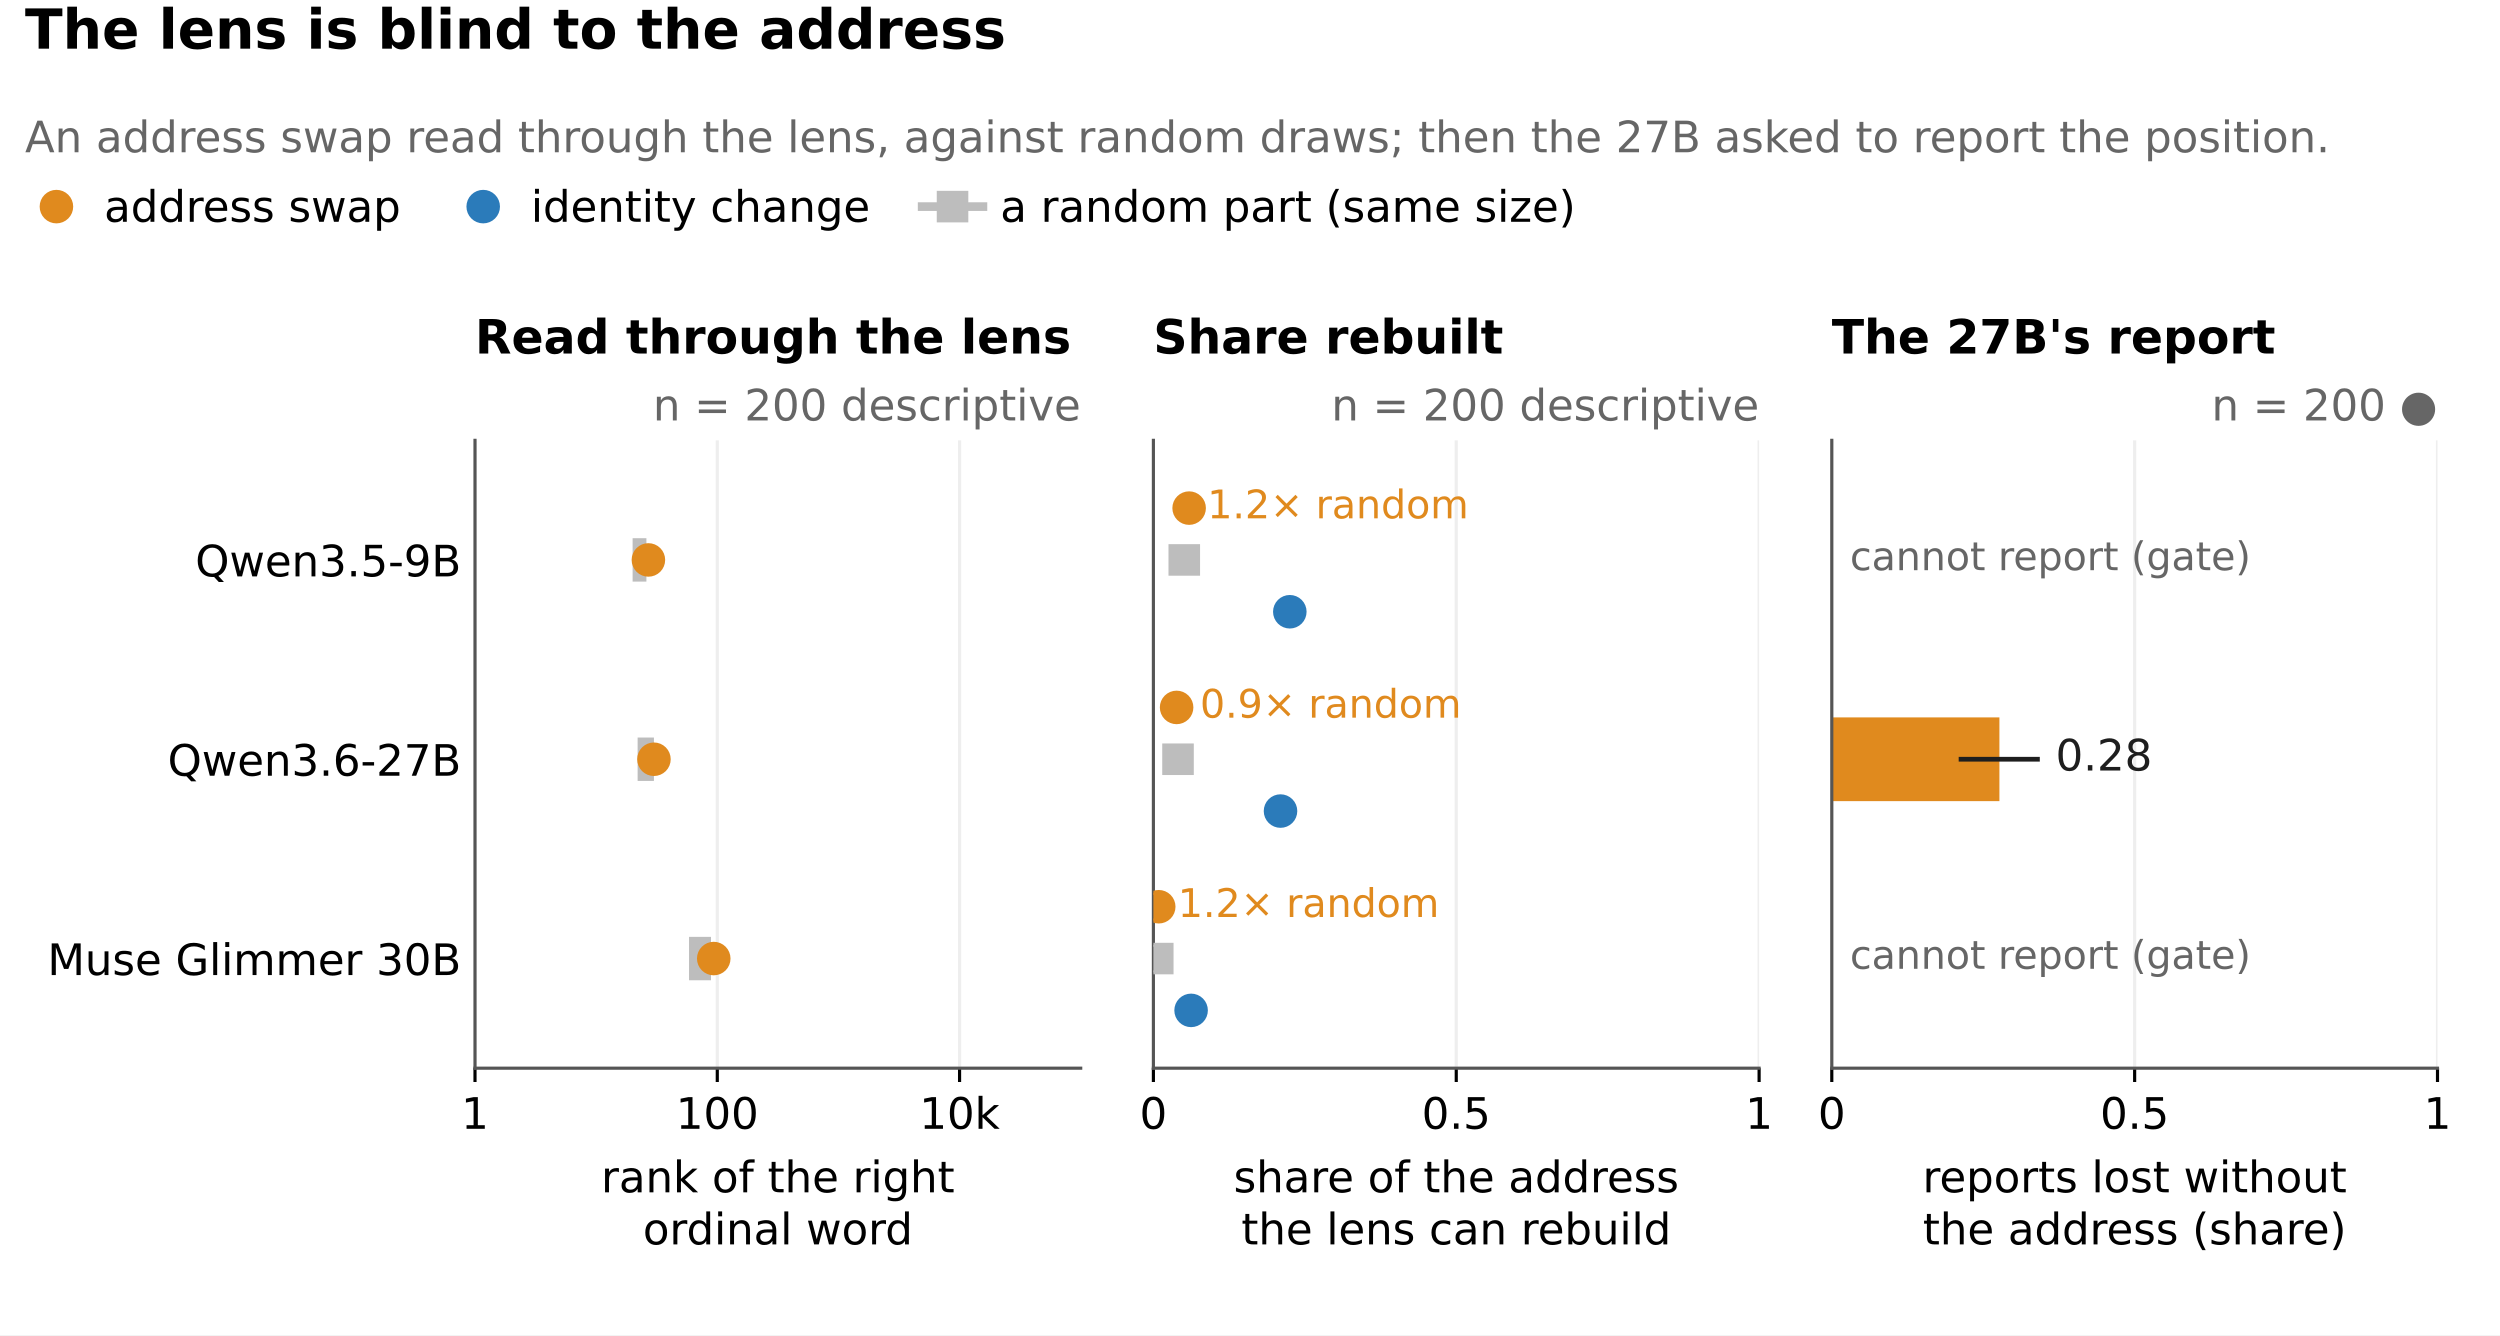
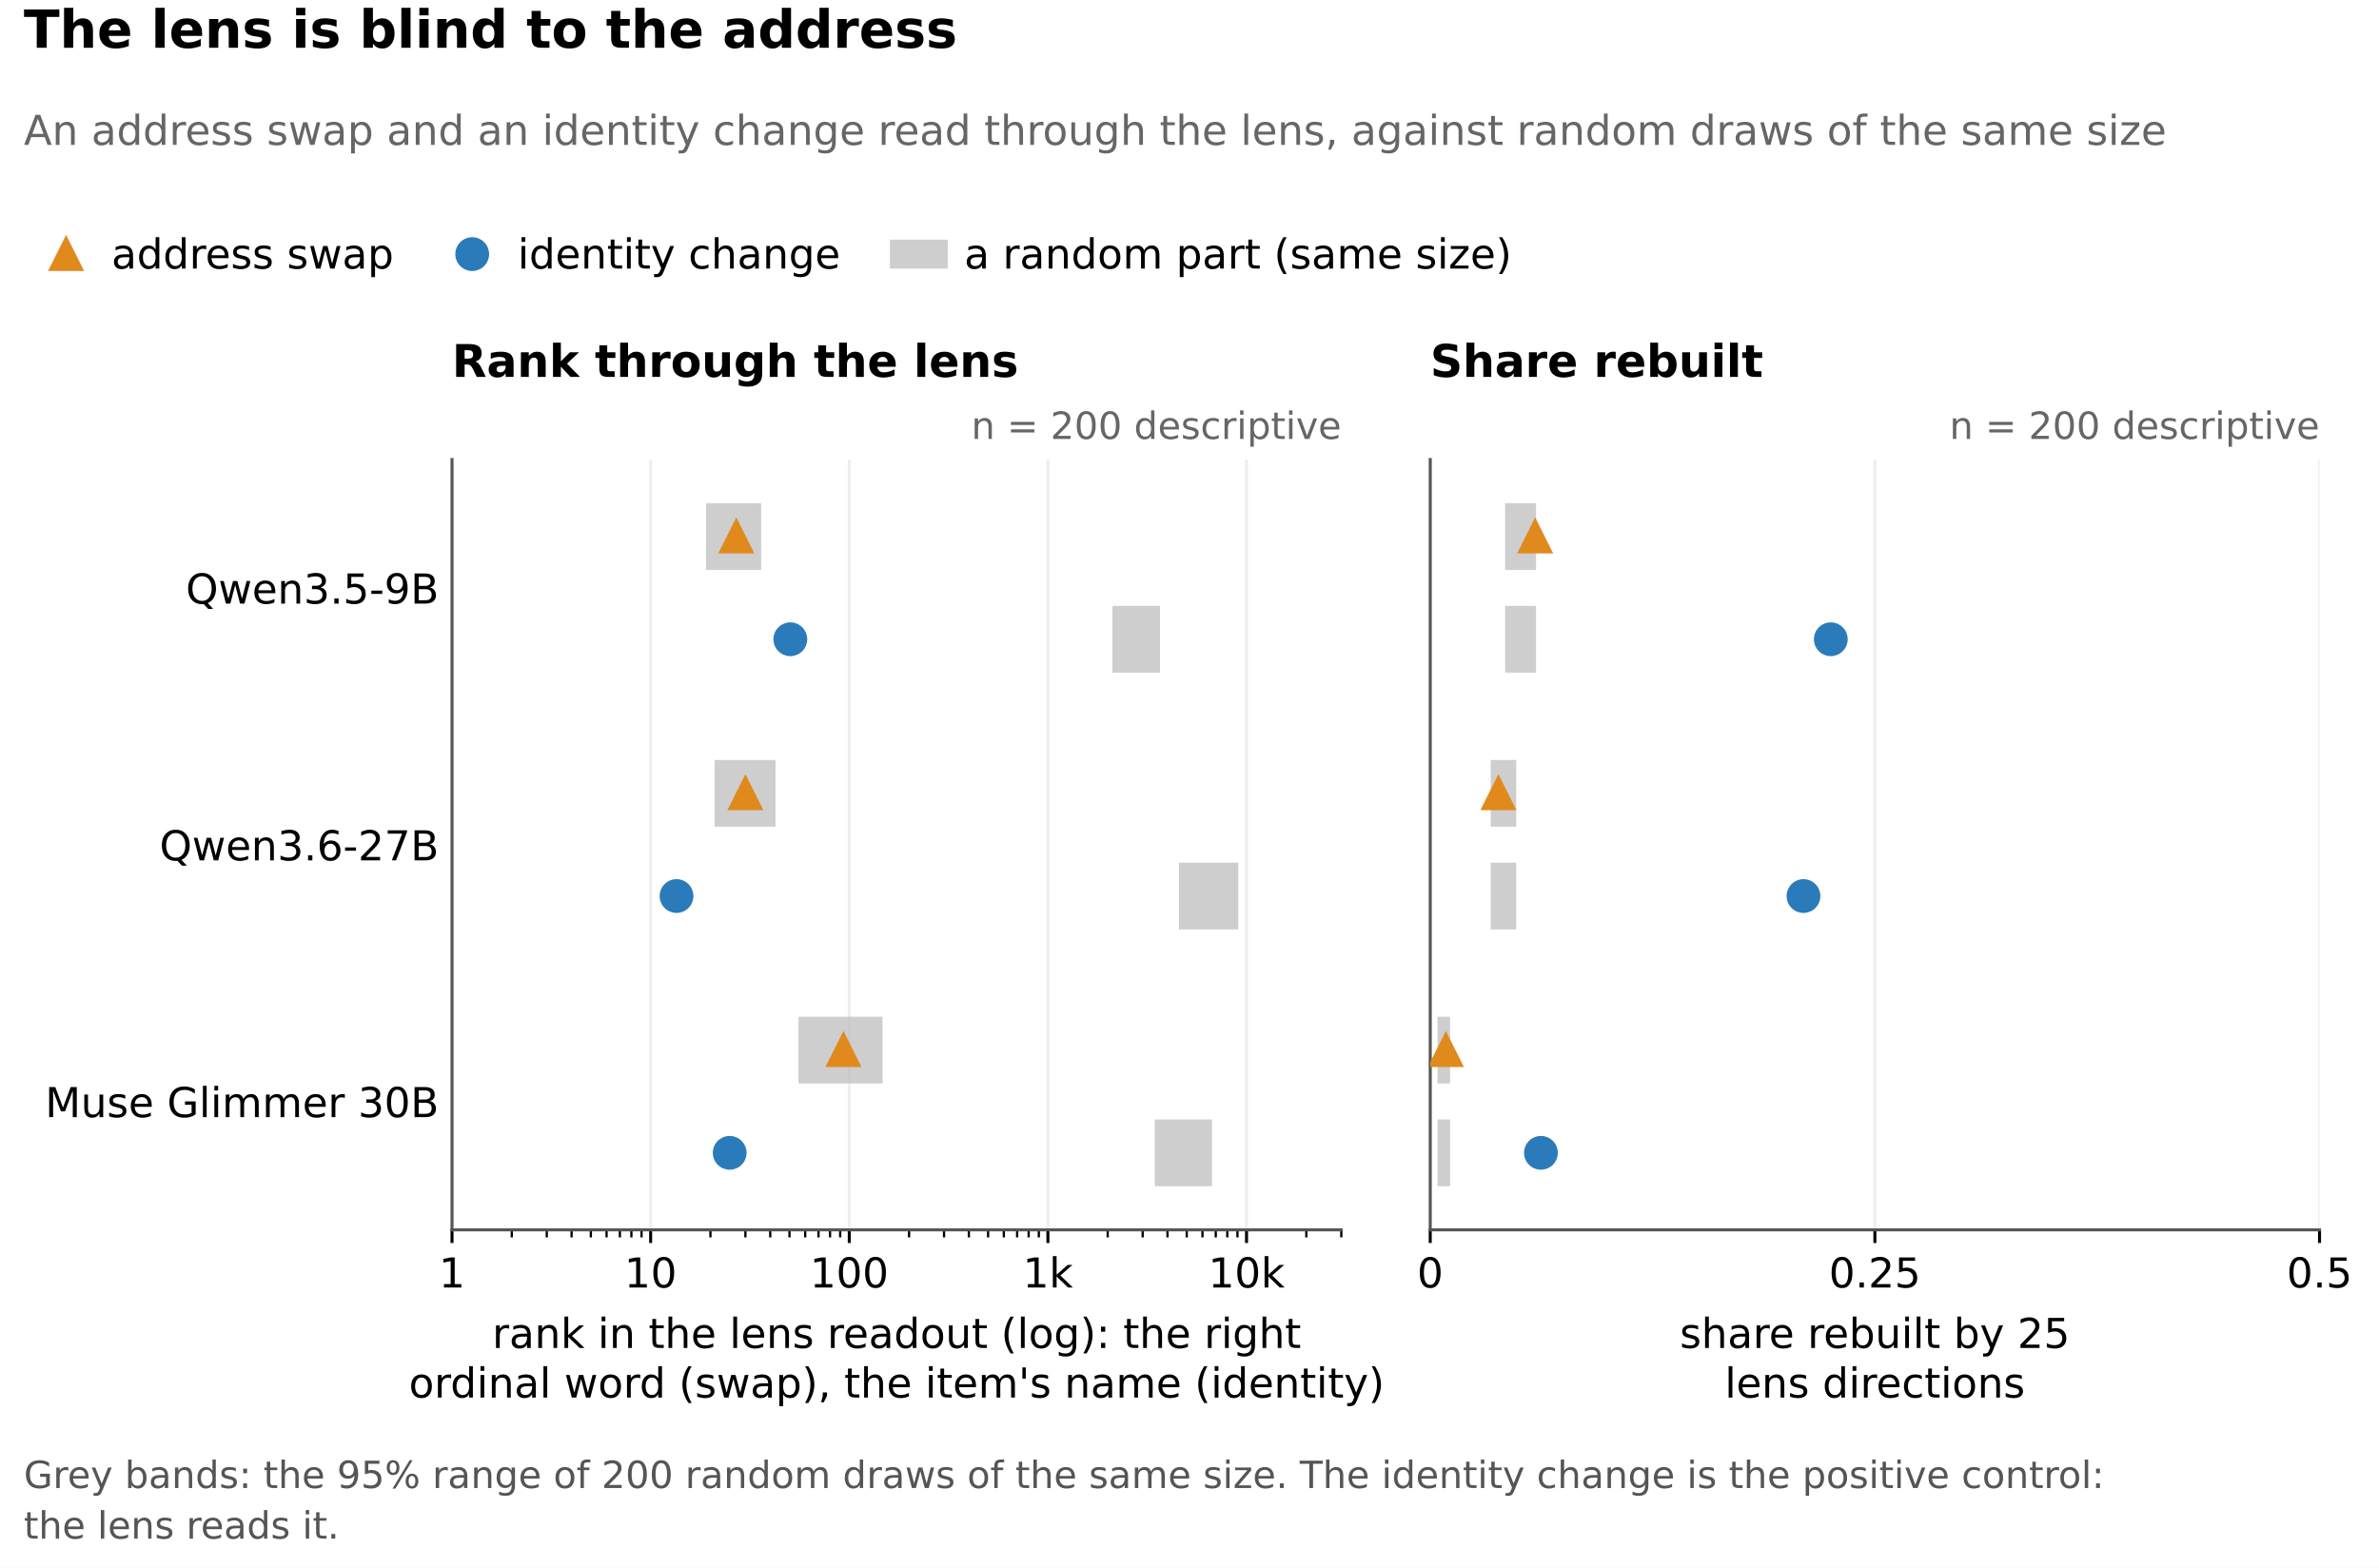
- <svg xmlns="http://www.w3.org/2000/svg" xmlns:xlink="http://www.w3.org/1999/xlink" width="633.6pt" height="338.4pt" viewBox="0 0 633.6 338.4" version="1.1">
+ <svg xmlns="http://www.w3.org/2000/svg" xmlns:xlink="http://www.w3.org/1999/xlink" width="633.6pt" height="417.6pt" viewBox="0 0 633.6 417.6" version="1.1">
  <defs>
    <style type="text/css">*{stroke-linejoin: round; stroke-linecap: butt}</style>
  </defs>
  <g id="figure_1">
    <g id="patch_1">
-       <path d="M 0 338.4  L 633.6 338.4  L 633.6 0  L 0 0  z " style="fill: #ffffff" />
+       <path d="M 0 417.6  L 633.6 417.6  L 633.6 0  L 0 0  z " style="fill: #ffffff" />
    </g>
    <g id="axes_1">
      <g id="patch_2">
-         <path d="M 120.384 270.72  L 273.895 270.72  L 273.895 111.6  L 120.384 111.6  z " style="fill: #ffffff" />
-       </g>
-       <g id="line2d_1">
-         <path d="M 160.329 141.909  L 163.827 141.909  " clip-path="url(#p7070d26bcc)" style="fill: none; stroke: #bdbdbd; stroke-width: 11" />
-       </g>
-       <g id="line2d_2">
-         <path d="M 161.599 192.423  L 165.735 192.423  " clip-path="url(#p7070d26bcc)" style="fill: none; stroke: #bdbdbd; stroke-width: 11" />
-       </g>
-       <g id="line2d_3">
-         <path d="M 174.628 242.937  L 180.197 242.937  " clip-path="url(#p7070d26bcc)" style="fill: none; stroke: #bdbdbd; stroke-width: 11" />
+         <path d="M 120.384 327.6  L 357.23 327.6  L 357.23 122.4  L 120.384 122.4  z " style="fill: #ffffff" />
      </g>
      <g id="matplotlib.axis_1">
        <g id="xtick_1">
+           <g id="line2d_1">
+             <path d="M 120.384 327.6  L 120.384 122.4  " clip-path="url(#pb86b2948c5)" style="fill: none; stroke: #eeeeee; stroke-width: 0.8; stroke-linecap: square" />
+           </g>
+           <g id="line2d_2">
+             <defs>
+               <path id="m2e59d666f7" d="M 0 0  L 0 3.5  " style="stroke: #000000; stroke-width: 0.8" />
+             </defs>
+             <g>
+               <use xlink:href="#m2e59d666f7" x="120.384" y="327.6" style="stroke: #000000; stroke-width: 0.8" />
+             </g>
+           </g>
+           <g id="text_1">
+             <text style="font-size: 11px; font-family: 'DejaVu Sans'; text-anchor: middle" x="120.384" y="342.957" transform="rotate(-0 120.384 342.9574)">1</text>
+           </g>
+         </g>
+         <g id="xtick_2">
+           <g id="line2d_3">
+             <path d="M 173.285 327.6  L 173.285 122.4  " clip-path="url(#pb86b2948c5)" style="fill: none; stroke: #eeeeee; stroke-width: 0.8; stroke-linecap: square" />
+           </g>
          <g id="line2d_4">
-             <path d="M 120.384 270.72  L 120.384 111.6  " clip-path="url(#p7070d26bcc)" style="fill: none; stroke: #eeeeee; stroke-width: 0.8; stroke-linecap: square" />
-           </g>
+             <g>
+               <use xlink:href="#m2e59d666f7" x="173.285" y="327.6" style="stroke: #000000; stroke-width: 0.8" />
+             </g>
+           </g>
+           <g id="text_2">
+             <text style="font-size: 11px; font-family: 'DejaVu Sans'; text-anchor: middle" x="173.285" y="342.957" transform="rotate(-0 173.2853 342.9574)">10</text>
+           </g>
+         </g>
+         <g id="xtick_3">
          <g id="line2d_5">
+             <path d="M 226.187 327.6  L 226.187 122.4  " clip-path="url(#pb86b2948c5)" style="fill: none; stroke: #eeeeee; stroke-width: 0.8; stroke-linecap: square" />
+           </g>
+           <g id="line2d_6">
+             <g>
+               <use xlink:href="#m2e59d666f7" x="226.187" y="327.6" style="stroke: #000000; stroke-width: 0.8" />
+             </g>
+           </g>
+           <g id="text_3">
+             <text style="font-size: 11px; font-family: 'DejaVu Sans'; text-anchor: middle" x="226.187" y="342.957" transform="rotate(-0 226.1867 342.9574)">100</text>
+           </g>
+         </g>
+         <g id="xtick_4">
+           <g id="line2d_7">
+             <path d="M 279.088 327.6  L 279.088 122.4  " clip-path="url(#pb86b2948c5)" style="fill: none; stroke: #eeeeee; stroke-width: 0.8; stroke-linecap: square" />
+           </g>
+           <g id="line2d_8">
+             <g>
+               <use xlink:href="#m2e59d666f7" x="279.088" y="327.6" style="stroke: #000000; stroke-width: 0.8" />
+             </g>
+           </g>
+           <g id="text_4">
+             <text style="font-size: 11px; font-family: 'DejaVu Sans'; text-anchor: middle" x="279.088" y="342.958" transform="rotate(-0 279.088 342.9583)">1k</text>
+           </g>
+         </g>
+         <g id="xtick_5">
+           <g id="line2d_9">
+             <path d="M 331.989 327.6  L 331.989 122.4  " clip-path="url(#pb86b2948c5)" style="fill: none; stroke: #eeeeee; stroke-width: 0.8; stroke-linecap: square" />
+           </g>
+           <g id="line2d_10">
+             <g>
+               <use xlink:href="#m2e59d666f7" x="331.989" y="327.6" style="stroke: #000000; stroke-width: 0.8" />
+             </g>
+           </g>
+           <g id="text_5">
+             <text style="font-size: 11px; font-family: 'DejaVu Sans'; text-anchor: middle" x="331.989" y="342.958" transform="rotate(-0 331.9894 342.9583)">10k</text>
+           </g>
+         </g>
+         <g id="xtick_6">
+           <g id="line2d_11">
            <defs>
-               <path id="m81417de4ae" d="M 0 0  L 0 3.5  " style="stroke: #000000; stroke-width: 0.8" />
+               <path id="mc3f5e64829" d="M 0 0  L 0 2  " style="stroke: #000000; stroke-width: 0.6" />
            </defs>
            <g>
-               <use xlink:href="#m81417de4ae" x="120.384" y="270.72" style="stroke: #000000; stroke-width: 0.8" />
-             </g>
-           </g>
-           <g id="text_1">
-             <text style="font-size: 11px; font-family: 'DejaVu Sans'; text-anchor: middle" x="120.384" y="286.077" transform="rotate(-0 120.384 286.0774)">1</text>
-           </g>
-         </g>
-         <g id="xtick_2">
-           <g id="line2d_6">
-             <path d="M 181.788 270.72  L 181.788 111.6  " clip-path="url(#p7070d26bcc)" style="fill: none; stroke: #eeeeee; stroke-width: 0.8; stroke-linecap: square" />
-           </g>
-           <g id="line2d_7">
-             <g>
-               <use xlink:href="#m81417de4ae" x="181.788" y="270.72" style="stroke: #000000; stroke-width: 0.8" />
-             </g>
-           </g>
-           <g id="text_2">
-             <text style="font-size: 11px; font-family: 'DejaVu Sans'; text-anchor: middle" x="181.788" y="286.077" transform="rotate(-0 181.7884 286.0774)">100</text>
-           </g>
-         </g>
-         <g id="xtick_3">
-           <g id="line2d_8">
-             <path d="M 243.193 270.72  L 243.193 111.6  " clip-path="url(#p7070d26bcc)" style="fill: none; stroke: #eeeeee; stroke-width: 0.8; stroke-linecap: square" />
-           </g>
-           <g id="line2d_9">
-             <g>
-               <use xlink:href="#m81417de4ae" x="243.193" y="270.72" style="stroke: #000000; stroke-width: 0.8" />
-             </g>
-           </g>
-           <g id="text_3">
-             <text style="font-size: 11px; font-family: 'DejaVu Sans'; text-anchor: middle" x="243.193" y="286.078" transform="rotate(-0 243.1929 286.0783)">10k</text>
-           </g>
-         </g>
-         <g id="text_4">
-           <text style="font-size: 11px; font-family: 'DejaVu Sans'" transform="translate(152.3438 302.1802)">rank of the right</text>
-           <text style="font-size: 11px; font-family: 'DejaVu Sans'" transform="translate(162.9381 315.3832)">ordinal word</text>
+               <use xlink:href="#mc3f5e64829" x="136.309" y="327.6" style="stroke: #000000; stroke-width: 0.6" />
+             </g>
+           </g>
+         </g>
+         <g id="xtick_7">
+           <g id="line2d_12">
+             <g>
+               <use xlink:href="#mc3f5e64829" x="145.624" y="327.6" style="stroke: #000000; stroke-width: 0.6" />
+             </g>
+           </g>
+         </g>
+         <g id="xtick_8">
+           <g id="line2d_13">
+             <g>
+               <use xlink:href="#mc3f5e64829" x="152.234" y="327.6" style="stroke: #000000; stroke-width: 0.6" />
+             </g>
+           </g>
+         </g>
+         <g id="xtick_9">
+           <g id="line2d_14">
+             <g>
+               <use xlink:href="#mc3f5e64829" x="157.36" y="327.6" style="stroke: #000000; stroke-width: 0.6" />
+             </g>
+           </g>
+         </g>
+         <g id="xtick_10">
+           <g id="line2d_15">
+             <g>
+               <use xlink:href="#mc3f5e64829" x="161.549" y="327.6" style="stroke: #000000; stroke-width: 0.6" />
+             </g>
+           </g>
+         </g>
+         <g id="xtick_11">
+           <g id="line2d_16">
+             <g>
+               <use xlink:href="#mc3f5e64829" x="165.091" y="327.6" style="stroke: #000000; stroke-width: 0.6" />
+             </g>
+           </g>
+         </g>
+         <g id="xtick_12">
+           <g id="line2d_17">
+             <g>
+               <use xlink:href="#mc3f5e64829" x="168.159" y="327.6" style="stroke: #000000; stroke-width: 0.6" />
+             </g>
+           </g>
+         </g>
+         <g id="xtick_13">
+           <g id="line2d_18">
+             <g>
+               <use xlink:href="#mc3f5e64829" x="170.865" y="327.6" style="stroke: #000000; stroke-width: 0.6" />
+             </g>
+           </g>
+         </g>
+         <g id="xtick_14">
+           <g id="line2d_19">
+             <g>
+               <use xlink:href="#mc3f5e64829" x="189.21" y="327.6" style="stroke: #000000; stroke-width: 0.6" />
+             </g>
+           </g>
+         </g>
+         <g id="xtick_15">
+           <g id="line2d_20">
+             <g>
+               <use xlink:href="#mc3f5e64829" x="198.526" y="327.6" style="stroke: #000000; stroke-width: 0.6" />
+             </g>
+           </g>
+         </g>
+         <g id="xtick_16">
+           <g id="line2d_21">
+             <g>
+               <use xlink:href="#mc3f5e64829" x="205.135" y="327.6" style="stroke: #000000; stroke-width: 0.6" />
+             </g>
+           </g>
+         </g>
+         <g id="xtick_17">
+           <g id="line2d_22">
+             <g>
+               <use xlink:href="#mc3f5e64829" x="210.262" y="327.6" style="stroke: #000000; stroke-width: 0.6" />
+             </g>
+           </g>
+         </g>
+         <g id="xtick_18">
+           <g id="line2d_23">
+             <g>
+               <use xlink:href="#mc3f5e64829" x="214.451" y="327.6" style="stroke: #000000; stroke-width: 0.6" />
+             </g>
+           </g>
+         </g>
+         <g id="xtick_19">
+           <g id="line2d_24">
+             <g>
+               <use xlink:href="#mc3f5e64829" x="217.992" y="327.6" style="stroke: #000000; stroke-width: 0.6" />
+             </g>
+           </g>
+         </g>
+         <g id="xtick_20">
+           <g id="line2d_25">
+             <g>
+               <use xlink:href="#mc3f5e64829" x="221.06" y="327.6" style="stroke: #000000; stroke-width: 0.6" />
+             </g>
+           </g>
+         </g>
+         <g id="xtick_21">
+           <g id="line2d_26">
+             <g>
+               <use xlink:href="#mc3f5e64829" x="223.766" y="327.6" style="stroke: #000000; stroke-width: 0.6" />
+             </g>
+           </g>
+         </g>
+         <g id="xtick_22">
+           <g id="line2d_27">
+             <g>
+               <use xlink:href="#mc3f5e64829" x="242.112" y="327.6" style="stroke: #000000; stroke-width: 0.6" />
+             </g>
+           </g>
+         </g>
+         <g id="xtick_23">
+           <g id="line2d_28">
+             <g>
+               <use xlink:href="#mc3f5e64829" x="251.427" y="327.6" style="stroke: #000000; stroke-width: 0.6" />
+             </g>
+           </g>
+         </g>
+         <g id="xtick_24">
+           <g id="line2d_29">
+             <g>
+               <use xlink:href="#mc3f5e64829" x="258.036" y="327.6" style="stroke: #000000; stroke-width: 0.6" />
+             </g>
+           </g>
+         </g>
+         <g id="xtick_25">
+           <g id="line2d_30">
+             <g>
+               <use xlink:href="#mc3f5e64829" x="263.163" y="327.6" style="stroke: #000000; stroke-width: 0.6" />
+             </g>
+           </g>
+         </g>
+         <g id="xtick_26">
+           <g id="line2d_31">
+             <g>
+               <use xlink:href="#mc3f5e64829" x="267.352" y="327.6" style="stroke: #000000; stroke-width: 0.6" />
+             </g>
+           </g>
+         </g>
+         <g id="xtick_27">
+           <g id="line2d_32">
+             <g>
+               <use xlink:href="#mc3f5e64829" x="270.893" y="327.6" style="stroke: #000000; stroke-width: 0.6" />
+             </g>
+           </g>
+         </g>
+         <g id="xtick_28">
+           <g id="line2d_33">
+             <g>
+               <use xlink:href="#mc3f5e64829" x="273.961" y="327.6" style="stroke: #000000; stroke-width: 0.6" />
+             </g>
+           </g>
+         </g>
+         <g id="xtick_29">
+           <g id="line2d_34">
+             <g>
+               <use xlink:href="#mc3f5e64829" x="276.667" y="327.6" style="stroke: #000000; stroke-width: 0.6" />
+             </g>
+           </g>
+         </g>
+         <g id="xtick_30">
+           <g id="line2d_35">
+             <g>
+               <use xlink:href="#mc3f5e64829" x="295.013" y="327.6" style="stroke: #000000; stroke-width: 0.6" />
+             </g>
+           </g>
+         </g>
+         <g id="xtick_31">
+           <g id="line2d_36">
+             <g>
+               <use xlink:href="#mc3f5e64829" x="304.328" y="327.6" style="stroke: #000000; stroke-width: 0.6" />
+             </g>
+           </g>
+         </g>
+         <g id="xtick_32">
+           <g id="line2d_37">
+             <g>
+               <use xlink:href="#mc3f5e64829" x="310.938" y="327.6" style="stroke: #000000; stroke-width: 0.6" />
+             </g>
+           </g>
+         </g>
+         <g id="xtick_33">
+           <g id="line2d_38">
+             <g>
+               <use xlink:href="#mc3f5e64829" x="316.064" y="327.6" style="stroke: #000000; stroke-width: 0.6" />
+             </g>
+           </g>
+         </g>
+         <g id="xtick_34">
+           <g id="line2d_39">
+             <g>
+               <use xlink:href="#mc3f5e64829" x="320.253" y="327.6" style="stroke: #000000; stroke-width: 0.6" />
+             </g>
+           </g>
+         </g>
+         <g id="xtick_35">
+           <g id="line2d_40">
+             <g>
+               <use xlink:href="#mc3f5e64829" x="323.795" y="327.6" style="stroke: #000000; stroke-width: 0.6" />
+             </g>
+           </g>
+         </g>
+         <g id="xtick_36">
+           <g id="line2d_41">
+             <g>
+               <use xlink:href="#mc3f5e64829" x="326.863" y="327.6" style="stroke: #000000; stroke-width: 0.6" />
+             </g>
+           </g>
+         </g>
+         <g id="xtick_37">
+           <g id="line2d_42">
+             <g>
+               <use xlink:href="#mc3f5e64829" x="329.569" y="327.6" style="stroke: #000000; stroke-width: 0.6" />
+             </g>
+           </g>
+         </g>
+         <g id="xtick_38">
+           <g id="line2d_43">
+             <g>
+               <use xlink:href="#mc3f5e64829" x="347.914" y="327.6" style="stroke: #000000; stroke-width: 0.6" />
+             </g>
+           </g>
+         </g>
+         <g id="xtick_39">
+           <g id="line2d_44">
+             <g>
+               <use xlink:href="#mc3f5e64829" x="357.23" y="327.6" style="stroke: #000000; stroke-width: 0.6" />
+             </g>
+           </g>
+         </g>
+         <g id="text_6">
+           <text style="font-size: 11px; font-family: 'DejaVu Sans'" transform="translate(131.0954 359.0602)">rank in the lens readout (log): the right</text>
+           <text style="font-size: 11px; font-family: 'DejaVu Sans'" transform="translate(108.8977 372.2632)">ordinal word (swap), the item's name (identity)</text>
        </g>
      </g>
      <g id="matplotlib.axis_2">
        <g id="ytick_1">
-           <g id="line2d_10" />
-           <g id="text_5">
-             <text style="font-size: 11px; font-family: 'DejaVu Sans'; text-anchor: end" x="116.884" y="146.087" transform="rotate(-0 116.884 146.0873)">Qwen3.5-9B</text>
+           <g id="line2d_45" />
+           <g id="text_7">
+             <text style="font-size: 11px; font-family: 'DejaVu Sans'; text-anchor: end" x="116.884" y="160.779" transform="rotate(-0 116.884 160.7787)">Qwen3.5-9B</text>
          </g>
        </g>
        <g id="ytick_2">
-           <g id="line2d_11" />
-           <g id="text_6">
-             <text style="font-size: 11px; font-family: 'DejaVu Sans'; text-anchor: end" x="116.884" y="196.602" transform="rotate(-0 116.884 196.6016)">Qwen3.6-27B</text>
+           <g id="line2d_46" />
+           <g id="text_8">
+             <text style="font-size: 11px; font-family: 'DejaVu Sans'; text-anchor: end" x="116.884" y="229.179" transform="rotate(-0 116.884 229.1787)">Qwen3.6-27B</text>
          </g>
        </g>
        <g id="ytick_3">
-           <g id="line2d_12" />
-           <g id="text_7">
-             <text style="font-size: 11px; font-family: 'DejaVu Sans'; text-anchor: end" x="116.884" y="247.116" transform="rotate(-0 116.884 247.1163)">Muse Glimmer 30B</text>
-           </g>
+           <g id="line2d_47" />
+           <g id="text_9">
+             <text style="font-size: 11px; font-family: 'DejaVu Sans'; text-anchor: end" x="116.884" y="297.579" transform="rotate(-0 116.884 297.5791)">Muse Glimmer 30B</text>
+           </g>
+         </g>
+       </g>
+       <g id="FillBetweenPolyCollection_1">
+         <defs>
+           <path id="m0a0c65e416" d="M 188.032 -283.572  L 188.032 -265.788  L 202.714 -265.788  L 202.714 -283.572  L 202.714 -283.572  L 188.032 -283.572  z " />
+         </defs>
+         <g clip-path="url(#pb86b2948c5)">
+           <use xlink:href="#m0a0c65e416" x="0" y="417.6" style="fill: #bdbdbd; fill-opacity: 0.75" />
+         </g>
+       </g>
+       <g id="FillBetweenPolyCollection_2">
+         <defs>
+           <path id="m1ce67472e5" d="M 296.269 -256.212  L 296.269 -238.428  L 308.951 -238.428  L 308.951 -256.212  L 308.951 -256.212  L 296.269 -256.212  z " />
+         </defs>
+         <g clip-path="url(#pb86b2948c5)">
+           <use xlink:href="#m1ce67472e5" x="0" y="417.6" style="fill: #bdbdbd; fill-opacity: 0.75" />
+         </g>
+       </g>
+       <g id="FillBetweenPolyCollection_3">
+         <defs>
+           <path id="mbdb6eeaa80" d="M 190.331 -215.172  L 190.331 -197.388  L 206.541 -197.388  L 206.541 -215.172  L 206.541 -215.172  L 190.331 -215.172  z " />
+         </defs>
+         <g clip-path="url(#pb86b2948c5)">
+           <use xlink:href="#mbdb6eeaa80" x="0" y="417.6" style="fill: #bdbdbd; fill-opacity: 0.75" />
+         </g>
+       </g>
+       <g id="FillBetweenPolyCollection_4">
+         <defs>
+           <path id="m60438f90fc" d="M 314.015 -187.812  L 314.015 -170.028  L 329.782 -170.028  L 329.782 -187.812  L 329.782 -187.812  L 314.015 -187.812  z " />
+         </defs>
+         <g clip-path="url(#pb86b2948c5)">
+           <use xlink:href="#m60438f90fc" x="0" y="417.6" style="fill: #bdbdbd; fill-opacity: 0.75" />
+         </g>
+       </g>
+       <g id="FillBetweenPolyCollection_5">
+         <defs>
+           <path id="m869c6a4c68" d="M 212.659 -146.772  L 212.659 -128.988  L 235.05 -128.988  L 235.05 -146.772  L 235.05 -146.772  L 212.659 -146.772  z " />
+         </defs>
+         <g clip-path="url(#pb86b2948c5)">
+           <use xlink:href="#m869c6a4c68" x="0" y="417.6" style="fill: #bdbdbd; fill-opacity: 0.75" />
+         </g>
+       </g>
+       <g id="FillBetweenPolyCollection_6">
+         <defs>
+           <path id="m77b7b2ad09" d="M 307.545 -119.412  L 307.545 -101.628  L 322.783 -101.628  L 322.783 -119.412  L 322.783 -119.412  L 307.545 -119.412  z " />
+         </defs>
+         <g clip-path="url(#pb86b2948c5)">
+           <use xlink:href="#m77b7b2ad09" x="0" y="417.6" style="fill: #bdbdbd; fill-opacity: 0.75" />
        </g>
      </g>
      <g id="patch_3">
-         <path d="M 120.384 270.72  L 120.384 111.6  " style="fill: none; stroke: #555555; stroke-width: 0.8; stroke-linejoin: miter; stroke-linecap: square" />
+         <path d="M 120.384 327.6  L 120.384 122.4  " style="fill: none; stroke: #555555; stroke-width: 0.8; stroke-linejoin: miter; stroke-linecap: square" />
      </g>
      <g id="patch_4">
-         <path d="M 120.384 270.72  L 273.895 270.72  " style="fill: none; stroke: #555555; stroke-width: 0.8; stroke-linejoin: miter; stroke-linecap: square" />
-       </g>
-       <g id="line2d_13">
-         <defs>
-           <path id="md5b8551445" d="M 0 3.75  C 0.995 3.75 1.948 3.355 2.652 2.652  C 3.355 1.948 3.75 0.995 3.75 0  C 3.75 -0.995 3.355 -1.948 2.652 -2.652  C 1.948 -3.355 0.995 -3.75 0 -3.75  C -0.995 -3.75 -1.948 -3.355 -2.652 -2.652  C -3.355 -1.948 -3.75 -0.995 -3.75 0  C -3.75 0.995 -3.355 1.948 -2.652 2.652  C -1.948 3.355 -0.995 3.75 0 3.75  z " style="stroke: #e08a1e" />
-         </defs>
-         <g clip-path="url(#p7070d26bcc)">
-           <use xlink:href="#md5b8551445" x="164.33" y="141.909" style="fill: #e08a1e; stroke: #e08a1e" />
-         </g>
-       </g>
-       <g id="line2d_14">
-         <g clip-path="url(#p7070d26bcc)">
-           <use xlink:href="#md5b8551445" x="165.735" y="192.423" style="fill: #e08a1e; stroke: #e08a1e" />
-         </g>
-       </g>
-       <g id="line2d_15">
-         <g clip-path="url(#p7070d26bcc)">
-           <use xlink:href="#md5b8551445" x="180.892" y="242.937" style="fill: #e08a1e; stroke: #e08a1e" />
-         </g>
-       </g>
-       <g id="text_8">
-         <text style="font-weight: 700; font-size: 12px; font-family: 'DejaVu Sans'; text-anchor: start" x="120.384" y="89.6" transform="rotate(-0 120.384 89.6)">Read through the lens</text>
-       </g>
-       <g id="text_9">
-         <g id="patch_5">
-           <path d="M 160.337 110.863  L 275.545 110.863  L 275.545 96.562  L 160.337 96.562  z " style="fill: #ffffff" />
-         </g>
-         <text style="font-size: 11px; font-family: 'DejaVu Sans'; text-anchor: end; fill: #666666" x="273.895" y="106.571" transform="rotate(-0 273.8951 106.5706)">n = 200  descriptive</text>
+         <path d="M 120.384 327.6  L 357.23 327.6  " style="fill: none; stroke: #555555; stroke-width: 0.8; stroke-linejoin: miter; stroke-linecap: square" />
+       </g>
+       <g id="line2d_48">
+         <defs>
+           <path id="mf191179b4d" d="M 0 -4  L -4 4  L 4 4  z " style="stroke: #e08a1e; stroke-linejoin: miter" />
+         </defs>
+         <g clip-path="url(#pb86b2948c5)">
+           <use xlink:href="#mf191179b4d" x="196.105" y="142.92" style="fill: #e08a1e; stroke: #e08a1e; stroke-linejoin: miter" />
+         </g>
+       </g>
+       <g id="line2d_49">
+         <defs>
+           <path id="m0222ea9aff" d="M 0 4  C 1.061 4 2.078 3.579 2.828 2.828  C 3.579 2.078 4 1.061 4 0  C 4 -1.061 3.579 -2.078 2.828 -2.828  C 2.078 -3.579 1.061 -4 0 -4  C -1.061 -4 -2.078 -3.579 -2.828 -2.828  C -3.579 -2.078 -4 -1.061 -4 0  C -4 1.061 -3.579 2.078 -2.828 2.828  C -2.078 3.579 -1.061 4 0 4  z " style="stroke: #2b7bba" />
+         </defs>
+         <g clip-path="url(#pb86b2948c5)">
+           <use xlink:href="#m0222ea9aff" x="210.49" y="170.28" style="fill: #2b7bba; stroke: #2b7bba" />
+         </g>
+       </g>
+       <g id="line2d_50">
+         <g clip-path="url(#pb86b2948c5)">
+           <use xlink:href="#mf191179b4d" x="198.526" y="211.32" style="fill: #e08a1e; stroke: #e08a1e; stroke-linejoin: miter" />
+         </g>
+       </g>
+       <g id="line2d_51">
+         <g clip-path="url(#pb86b2948c5)">
+           <use xlink:href="#m0222ea9aff" x="180.18" y="238.68" style="fill: #2b7bba; stroke: #2b7bba" />
+         </g>
+       </g>
+       <g id="line2d_52">
+         <g clip-path="url(#pb86b2948c5)">
+           <use xlink:href="#mf191179b4d" x="224.643" y="279.72" style="fill: #e08a1e; stroke: #e08a1e; stroke-linejoin: miter" />
+         </g>
+       </g>
+       <g id="line2d_53">
+         <g clip-path="url(#pb86b2948c5)">
+           <use xlink:href="#m0222ea9aff" x="194.337" y="307.08" style="fill: #2b7bba; stroke: #2b7bba" />
+         </g>
+       </g>
+       <g id="text_10">
+         <text style="font-weight: 700; font-size: 12px; font-family: 'DejaVu Sans'; text-anchor: start" x="120.384" y="100.4" transform="rotate(-0 120.384 100.4)">Rank through the lens</text>
+       </g>
+       <g id="text_11">
+         <text style="font-size: 10px; font-family: 'DejaVu Sans'; text-anchor: end; fill: #666666" x="357.23" y="116.92" transform="rotate(-0 357.2297 116.9197)">n = 200  descriptive</text>
      </g>
    </g>
    <g id="axes_2">
-       <g id="patch_6">
-         <path d="M 292.316 270.72  L 445.828 270.72  L 445.828 111.6  L 292.316 111.6  z " style="fill: #ffffff" />
+       <g id="patch_5">
+         <path d="M 380.914 327.6  L 617.76 327.6  L 617.76 122.4  L 380.914 122.4  z " style="fill: #ffffff" />
      </g>
      <g id="matplotlib.axis_3">
-         <g id="xtick_4">
-           <g id="line2d_16">
-             <path d="M 292.316 270.72  L 292.316 111.6  " clip-path="url(#pae95e023c8)" style="fill: none; stroke: #eeeeee; stroke-width: 0.8; stroke-linecap: square" />
-           </g>
-           <g id="line2d_17">
-             <g>
-               <use xlink:href="#m81417de4ae" x="292.316" y="270.72" style="stroke: #000000; stroke-width: 0.8" />
-             </g>
-           </g>
-           <g id="text_10">
-             <text style="font-size: 11px; font-family: 'DejaVu Sans'; text-anchor: middle" x="292.316" y="286.077" transform="rotate(-0 292.3164 286.0774)">0</text>
-           </g>
-         </g>
-         <g id="xtick_5">
-           <g id="line2d_18">
-             <path d="M 369.072 270.72  L 369.072 111.6  " clip-path="url(#pae95e023c8)" style="fill: none; stroke: #eeeeee; stroke-width: 0.8; stroke-linecap: square" />
-           </g>
-           <g id="line2d_19">
-             <g>
-               <use xlink:href="#m81417de4ae" x="369.072" y="270.72" style="stroke: #000000; stroke-width: 0.8" />
-             </g>
-           </g>
-           <g id="text_11">
-             <text style="font-size: 11px; font-family: 'DejaVu Sans'; text-anchor: middle" x="369.072" y="286.077" transform="rotate(-0 369.072 286.0774)">0.5</text>
-           </g>
-         </g>
-         <g id="xtick_6">
-           <g id="line2d_20">
-             <path d="M 445.828 270.72  L 445.828 111.6  " clip-path="url(#pae95e023c8)" style="fill: none; stroke: #eeeeee; stroke-width: 0.8; stroke-linecap: square" />
-           </g>
-           <g id="line2d_21">
-             <g>
-               <use xlink:href="#m81417de4ae" x="445.828" y="270.72" style="stroke: #000000; stroke-width: 0.8" />
+         <g id="xtick_40">
+           <g id="line2d_54">
+             <path d="M 380.914 327.6  L 380.914 122.4  " clip-path="url(#p34dabce7fa)" style="fill: none; stroke: #eeeeee; stroke-width: 0.8; stroke-linecap: square" />
+           </g>
+           <g id="line2d_55">
+             <g>
+               <use xlink:href="#m2e59d666f7" x="380.914" y="327.6" style="stroke: #000000; stroke-width: 0.8" />
            </g>
          </g>
          <g id="text_12">
-             <text style="font-size: 11px; font-family: 'DejaVu Sans'; text-anchor: middle" x="445.828" y="286.077" transform="rotate(-0 445.8276 286.0774)">1</text>
-           </g>
-         </g>
-         <g id="text_13">
-           <text style="font-size: 11px; font-family: 'DejaVu Sans'" transform="translate(312.6472 302.1794)">share of the address</text>
-           <text style="font-size: 11px; font-family: 'DejaVu Sans'" transform="translate(314.61 315.3824)">the lens can rebuild</text>
+             <text style="font-size: 11px; font-family: 'DejaVu Sans'; text-anchor: middle" x="380.914" y="342.957" transform="rotate(-0 380.9143 342.9574)">0</text>
+           </g>
+         </g>
+         <g id="xtick_41">
+           <g id="line2d_56">
+             <path d="M 499.337 327.6  L 499.337 122.4  " clip-path="url(#p34dabce7fa)" style="fill: none; stroke: #eeeeee; stroke-width: 0.8; stroke-linecap: square" />
+           </g>
+           <g id="line2d_57">
+             <g>
+               <use xlink:href="#m2e59d666f7" x="499.337" y="327.6" style="stroke: #000000; stroke-width: 0.8" />
+             </g>
+           </g>
+           <g id="text_13">
+             <text style="font-size: 11px; font-family: 'DejaVu Sans'; text-anchor: middle" x="499.337" y="342.957" transform="rotate(-0 499.3371 342.9574)">0.25</text>
+           </g>
+         </g>
+         <g id="xtick_42">
+           <g id="line2d_58">
+             <path d="M 617.76 327.6  L 617.76 122.4  " clip-path="url(#p34dabce7fa)" style="fill: none; stroke: #eeeeee; stroke-width: 0.8; stroke-linecap: square" />
+           </g>
+           <g id="line2d_59">
+             <g>
+               <use xlink:href="#m2e59d666f7" x="617.76" y="327.6" style="stroke: #000000; stroke-width: 0.8" />
+             </g>
+           </g>
+           <g id="text_14">
+             <text style="font-size: 11px; font-family: 'DejaVu Sans'; text-anchor: middle" x="617.76" y="342.957" transform="rotate(-0 617.76 342.9574)">0.5</text>
+           </g>
+         </g>
+         <g id="text_15">
+           <text style="font-size: 11px; font-family: 'DejaVu Sans'" transform="translate(447.3888 359.0594)">share rebuilt by 25</text>
+           <text style="font-size: 11px; font-family: 'DejaVu Sans'" transform="translate(459.3582 372.2624)">lens directions</text>
        </g>
      </g>
      <g id="matplotlib.axis_4">
        <g id="ytick_4">
-           <g id="line2d_22" />
+           <g id="line2d_60" />
        </g>
        <g id="ytick_5">
-           <g id="line2d_23" />
+           <g id="line2d_61" />
        </g>
        <g id="ytick_6">
-           <g id="line2d_24" />
-         </g>
-       </g>
-       <g id="line2d_25">
-         <path d="M 300.143 141.909  L 301.189 141.909  " clip-path="url(#pae95e023c8)" style="fill: none; stroke: #bdbdbd; stroke-width: 2.2; stroke-linecap: square" />
-       </g>
-       <g id="line2d_26">
-         <path d="M 298.556 192.423  L 299.529 192.423  " clip-path="url(#pae95e023c8)" style="fill: none; stroke: #bdbdbd; stroke-width: 2.2; stroke-linecap: square" />
-       </g>
-       <g id="line2d_27">
-         <path d="M 293.426 242.937  L 293.911 242.937  " clip-path="url(#pae95e023c8)" style="fill: none; stroke: #bdbdbd; stroke-width: 2.2; stroke-linecap: square" />
+           <g id="line2d_62" />
+         </g>
+       </g>
+       <g id="FillBetweenPolyCollection_7">
+         <defs>
+           <path id="mba6e190ff2" d="M 400.864 -283.572  L 400.864 -265.788  L 409.102 -265.788  L 409.102 -283.572  L 409.102 -283.572  L 400.864 -283.572  z " />
+         </defs>
+         <g clip-path="url(#p34dabce7fa)">
+           <use xlink:href="#mba6e190ff2" x="0" y="417.6" style="fill: #bdbdbd; fill-opacity: 0.75" />
+         </g>
+       </g>
+       <g id="FillBetweenPolyCollection_8">
+         <defs>
+           <path id="m2f7167b9bd" d="M 400.864 -256.212  L 400.864 -238.428  L 409.102 -238.428  L 409.102 -256.212  L 409.102 -256.212  L 400.864 -256.212  z " />
+         </defs>
+         <g clip-path="url(#p34dabce7fa)">
+           <use xlink:href="#m2f7167b9bd" x="0" y="417.6" style="fill: #bdbdbd; fill-opacity: 0.75" />
+         </g>
+       </g>
+       <g id="FillBetweenPolyCollection_9">
+         <defs>
+           <path id="m8d5e2a9007" d="M 397.026 -215.172  L 397.026 -197.388  L 403.82 -197.388  L 403.82 -215.172  L 403.82 -215.172  L 397.026 -215.172  z " />
+         </defs>
+         <g clip-path="url(#p34dabce7fa)">
+           <use xlink:href="#m8d5e2a9007" x="0" y="417.6" style="fill: #bdbdbd; fill-opacity: 0.75" />
+         </g>
+       </g>
+       <g id="FillBetweenPolyCollection_10">
+         <defs>
+           <path id="mf2da05aeb6" d="M 397.026 -187.812  L 397.026 -170.028  L 403.82 -170.028  L 403.82 -187.812  L 403.82 -187.812  L 397.026 -187.812  z " />
+         </defs>
+         <g clip-path="url(#p34dabce7fa)">
+           <use xlink:href="#mf2da05aeb6" x="0" y="417.6" style="fill: #bdbdbd; fill-opacity: 0.75" />
+         </g>
+       </g>
+       <g id="FillBetweenPolyCollection_11">
+         <defs>
+           <path id="m127fedf558" d="M 382.851 -146.772  L 382.851 -128.988  L 386.213 -128.988  L 386.213 -146.772  L 386.213 -146.772  L 382.851 -146.772  z " />
+         </defs>
+         <g clip-path="url(#p34dabce7fa)">
+           <use xlink:href="#m127fedf558" x="0" y="417.6" style="fill: #bdbdbd; fill-opacity: 0.75" />
+         </g>
+       </g>
+       <g id="FillBetweenPolyCollection_12">
+         <defs>
+           <path id="m08ec465507" d="M 382.851 -119.412  L 382.851 -101.628  L 386.213 -101.628  L 386.213 -119.412  L 386.213 -119.412  L 382.851 -119.412  z " />
+         </defs>
+         <g clip-path="url(#p34dabce7fa)">
+           <use xlink:href="#m08ec465507" x="0" y="417.6" style="fill: #bdbdbd; fill-opacity: 0.75" />
+         </g>
+       </g>
+       <g id="patch_6">
+         <path d="M 380.914 327.6  L 380.914 122.4  " style="fill: none; stroke: #555555; stroke-width: 0.8; stroke-linejoin: miter; stroke-linecap: square" />
      </g>
      <g id="patch_7">
-         <path d="M 292.316 270.72  L 292.316 111.6  " style="fill: none; stroke: #555555; stroke-width: 0.8; stroke-linejoin: miter; stroke-linecap: square" />
-       </g>
-       <g id="patch_8">
-         <path d="M 292.316 270.72  L 445.828 270.72  " style="fill: none; stroke: #555555; stroke-width: 0.8; stroke-linejoin: miter; stroke-linecap: square" />
-       </g>
-       <g id="line2d_28">
-         <defs>
-           <path id="m3539a410db" d="M -3.5 3.5  L 3.5 3.5  L 3.5 -3.5  L -3.5 -3.5  z " style="stroke: #bdbdbd; stroke-linejoin: miter" />
-         </defs>
-         <g clip-path="url(#pae95e023c8)">
-           <use xlink:href="#m3539a410db" x="300.143" y="141.909" style="fill: #bdbdbd; stroke: #bdbdbd; stroke-linejoin: miter" />
-         </g>
-       </g>
-       <g id="line2d_29">
-         <g clip-path="url(#pae95e023c8)">
-           <use xlink:href="#md5b8551445" x="301.374" y="128.775" style="fill: #e08a1e; stroke: #e08a1e" />
-         </g>
-       </g>
-       <g id="line2d_30">
-         <defs>
-           <path id="medcf3c25e5" d="M 0 3.75  C 0.995 3.75 1.948 3.355 2.652 2.652  C 3.355 1.948 3.75 0.995 3.75 0  C 3.75 -0.995 3.355 -1.948 2.652 -2.652  C 1.948 -3.355 0.995 -3.75 0 -3.75  C -0.995 -3.75 -1.948 -3.355 -2.652 -2.652  C -3.355 -1.948 -3.75 -0.995 -3.75 0  C -3.75 0.995 -3.355 1.948 -2.652 2.652  C -1.948 3.355 -0.995 3.75 0 3.75  z " style="stroke: #2b7bba" />
-         </defs>
-         <g clip-path="url(#pae95e023c8)">
-           <use xlink:href="#medcf3c25e5" x="326.89" y="155.042" style="fill: #2b7bba; stroke: #2b7bba" />
-         </g>
-       </g>
-       <g id="text_14">
-         <text style="font-size: 10px; font-family: 'DejaVu Sans'; text-anchor: start; fill: #e08a1e" x="305.979" y="131.373" transform="rotate(-0 305.9793 131.3729)">1.2× random</text>
-       </g>
-       <g id="line2d_31">
-         <g clip-path="url(#pae95e023c8)">
-           <use xlink:href="#m3539a410db" x="298.556" y="192.423" style="fill: #bdbdbd; stroke: #bdbdbd; stroke-linejoin: miter" />
-         </g>
-       </g>
-       <g id="line2d_32">
-         <g clip-path="url(#pae95e023c8)">
-           <use xlink:href="#md5b8551445" x="298.201" y="179.289" style="fill: #e08a1e; stroke: #e08a1e" />
-         </g>
-       </g>
-       <g id="line2d_33">
-         <g clip-path="url(#pae95e023c8)">
-           <use xlink:href="#medcf3c25e5" x="324.533" y="205.557" style="fill: #2b7bba; stroke: #2b7bba" />
-         </g>
-       </g>
-       <g id="text_15">
-         <text style="font-size: 10px; font-family: 'DejaVu Sans'; text-anchor: start; fill: #e08a1e" x="304.134" y="181.887" transform="rotate(-0 304.1341 181.8872)">0.9× random</text>
-       </g>
-       <g id="line2d_34">
-         <g clip-path="url(#pae95e023c8)">
-           <use xlink:href="#m3539a410db" x="293.426" y="242.937" style="fill: #bdbdbd; stroke: #bdbdbd; stroke-linejoin: miter" />
-         </g>
-       </g>
-       <g id="line2d_35">
-         <g clip-path="url(#pae95e023c8)">
-           <use xlink:href="#md5b8551445" x="293.668" y="229.803" style="fill: #e08a1e; stroke: #e08a1e" />
-         </g>
-       </g>
-       <g id="line2d_36">
-         <g clip-path="url(#pae95e023c8)">
-           <use xlink:href="#medcf3c25e5" x="301.872" y="256.071" style="fill: #2b7bba; stroke: #2b7bba" />
+         <path d="M 380.914 327.6  L 617.76 327.6  " style="fill: none; stroke: #555555; stroke-width: 0.8; stroke-linejoin: miter; stroke-linecap: square" />
+       </g>
+       <g id="line2d_63">
+         <g clip-path="url(#p34dabce7fa)">
+           <use xlink:href="#mf191179b4d" x="408.863" y="142.92" style="fill: #e08a1e; stroke: #e08a1e; stroke-linejoin: miter" />
+         </g>
+       </g>
+       <g id="line2d_64">
+         <g clip-path="url(#p34dabce7fa)">
+           <use xlink:href="#m0222ea9aff" x="487.599" y="170.28" style="fill: #2b7bba; stroke: #2b7bba" />
+         </g>
+       </g>
+       <g id="line2d_65">
+         <g clip-path="url(#p34dabce7fa)">
+           <use xlink:href="#mf191179b4d" x="399.072" y="211.32" style="fill: #e08a1e; stroke: #e08a1e; stroke-linejoin: miter" />
+         </g>
+       </g>
+       <g id="line2d_66">
+         <g clip-path="url(#p34dabce7fa)">
+           <use xlink:href="#m0222ea9aff" x="480.325" y="238.68" style="fill: #2b7bba; stroke: #2b7bba" />
+         </g>
+       </g>
+       <g id="line2d_67">
+         <g clip-path="url(#p34dabce7fa)">
+           <use xlink:href="#mf191179b4d" x="385.086" y="279.72" style="fill: #e08a1e; stroke: #e08a1e; stroke-linejoin: miter" />
+         </g>
+       </g>
+       <g id="line2d_68">
+         <g clip-path="url(#p34dabce7fa)">
+           <use xlink:href="#m0222ea9aff" x="410.399" y="307.08" style="fill: #2b7bba; stroke: #2b7bba" />
        </g>
      </g>
      <g id="text_16">
-         <text style="font-size: 10px; font-family: 'DejaVu Sans'; text-anchor: start; fill: #e08a1e" x="298.516" y="232.401" transform="rotate(-0 298.5162 232.4015)">1.2× random</text>
+         <text style="font-weight: 700; font-size: 12px; font-family: 'DejaVu Sans'; text-anchor: start" x="380.914" y="100.4" transform="rotate(-0 380.9143 100.4)">Share rebuilt</text>
      </g>
      <g id="text_17">
-         <text style="font-weight: 700; font-size: 12px; font-family: 'DejaVu Sans'; text-anchor: start" x="292.316" y="89.6" transform="rotate(-0 292.3164 89.6)">Share rebuilt</text>
-       </g>
-       <g id="text_18">
-         <g id="patch_9">
-           <path d="M 332.27 110.863  L 447.478 110.863  L 447.478 96.562  L 332.27 96.562  z " style="fill: #ffffff" />
-         </g>
-         <text style="font-size: 11px; font-family: 'DejaVu Sans'; text-anchor: end; fill: #666666" x="445.828" y="106.571" transform="rotate(-0 445.8276 106.5706)">n = 200  descriptive</text>
+         <text style="font-size: 10px; font-family: 'DejaVu Sans'; text-anchor: end; fill: #666666" x="617.76" y="116.92" transform="rotate(-0 617.76 116.9197)">n = 200  descriptive</text>
      </g>
    </g>
-     <g id="axes_3">
-       <g id="patch_10">
-         <path d="M 464.249 270.72  L 617.76 270.72  L 617.76 111.6  L 464.249 111.6  z " style="fill: #ffffff" />
-       </g>
-       <g id="matplotlib.axis_5">
-         <g id="xtick_7">
-           <g id="line2d_37">
-             <path d="M 464.249 270.72  L 464.249 111.6  " clip-path="url(#p74b5a3a651)" style="fill: none; stroke: #eeeeee; stroke-width: 0.8; stroke-linecap: square" />
-           </g>
-           <g id="line2d_38">
-             <g>
-               <use xlink:href="#m81417de4ae" x="464.249" y="270.72" style="stroke: #000000; stroke-width: 0.8" />
-             </g>
-           </g>
-           <g id="text_19">
-             <text style="font-size: 11px; font-family: 'DejaVu Sans'; text-anchor: middle" x="464.249" y="286.077" transform="rotate(-0 464.2489 286.0774)">0</text>
-           </g>
-         </g>
-         <g id="xtick_8">
-           <g id="line2d_39">
-             <path d="M 541.004 270.72  L 541.004 111.6  " clip-path="url(#p74b5a3a651)" style="fill: none; stroke: #eeeeee; stroke-width: 0.8; stroke-linecap: square" />
-           </g>
-           <g id="line2d_40">
-             <g>
-               <use xlink:href="#m81417de4ae" x="541.004" y="270.72" style="stroke: #000000; stroke-width: 0.8" />
-             </g>
-           </g>
-           <g id="text_20">
-             <text style="font-size: 11px; font-family: 'DejaVu Sans'; text-anchor: middle" x="541.004" y="286.077" transform="rotate(-0 541.0044 286.0774)">0.5</text>
-           </g>
-         </g>
-         <g id="xtick_9">
-           <g id="line2d_41">
-             <path d="M 617.76 270.72  L 617.76 111.6  " clip-path="url(#p74b5a3a651)" style="fill: none; stroke: #eeeeee; stroke-width: 0.8; stroke-linecap: square" />
-           </g>
-           <g id="line2d_42">
-             <g>
-               <use xlink:href="#m81417de4ae" x="617.76" y="270.72" style="stroke: #000000; stroke-width: 0.8" />
-             </g>
-           </g>
-           <g id="text_21">
-             <text style="font-size: 11px; font-family: 'DejaVu Sans'; text-anchor: middle" x="617.76" y="286.077" transform="rotate(-0 617.76 286.0774)">1</text>
-           </g>
-         </g>
-         <g id="text_22">
-           <text style="font-size: 11px; font-family: 'DejaVu Sans'" transform="translate(487.2557 302.1794)">reports lost without</text>
-           <text style="font-size: 11px; font-family: 'DejaVu Sans'" transform="translate(487.3373 315.3824)">the address (share)</text>
-         </g>
-       </g>
-       <g id="matplotlib.axis_6">
-         <g id="ytick_7">
-           <g id="line2d_43" />
-         </g>
-         <g id="ytick_8">
-           <g id="line2d_44" />
-         </g>
-         <g id="ytick_9">
-           <g id="line2d_45" />
-         </g>
-       </g>
-       <g id="patch_11">
-         <path d="M 464.249 203.031  L 506.73 203.031  L 506.73 181.815  L 464.249 181.815  z " clip-path="url(#p74b5a3a651)" style="fill: #e08a1e" />
-       </g>
-       <g id="patch_12">
-         <path d="M 464.249 270.72  L 464.249 111.6  " style="fill: none; stroke: #555555; stroke-width: 0.8; stroke-linejoin: miter; stroke-linecap: square" />
-       </g>
-       <g id="patch_13">
-         <path d="M 464.249 270.72  L 617.76 270.72  " style="fill: none; stroke: #555555; stroke-width: 0.8; stroke-linejoin: miter; stroke-linecap: square" />
-       </g>
-       <g id="line2d_46">
-         <path d="M 497.01 192.423  L 516.367 192.423  " clip-path="url(#p74b5a3a651)" style="fill: none; stroke: #1e1e1e; stroke-width: 1.2; stroke-linecap: square" />
-       </g>
-       <g id="text_23">
-         <text style="font-size: 11px; font-family: 'DejaVu Sans'; text-anchor: start; fill: #1e1e1e" x="520.973" y="195.28" transform="rotate(-0 520.9726 195.2803)">0.28</text>
-       </g>
-       <g id="text_24">
-         <text style="font-size: 10px; font-family: 'DejaVu Sans'; text-anchor: start; fill: #666666" x="468.854" y="144.506" transform="rotate(-0 468.8542 144.5062)">cannot report (gate)</text>
-       </g>
-       <g id="text_25">
-         <text style="font-size: 10px; font-family: 'DejaVu Sans'; text-anchor: start; fill: #666666" x="468.854" y="245.535" transform="rotate(-0 468.8542 245.5348)">cannot report (gate)</text>
-       </g>
-       <g id="text_26">
-         <text style="font-weight: 700; font-size: 12px; font-family: 'DejaVu Sans'; text-anchor: start" x="464.249" y="89.6" transform="rotate(-0 464.2489 89.6)">The 27B's report</text>
-       </g>
-       <g id="text_27">
-         <g id="patch_14">
-           <path d="M 555.344 110.863  L 619.41 110.863  L 619.41 96.563  L 555.344 96.563  z " style="fill: #ffffff" />
-         </g>
-         <text style="font-size: 11px; font-family: 'DejaVu Sans'; text-anchor: end; fill: #666666" x="617.76" y="106.571" transform="rotate(-0 617.76 106.5706)">n = 200  ●</text>
-       </g>
+     <g id="text_18">
+       <text style="font-weight: 700; font-size: 14px; font-family: 'DejaVu Sans'; text-anchor: start" x="6.336" y="12.726" transform="rotate(-0 6.336 12.72581)">The lens is blind to the address</text>
    </g>
-     <g id="text_28">
-       <text style="font-weight: 700; font-size: 14px; font-family: 'DejaVu Sans'; text-anchor: start" x="6.336" y="12.33" transform="rotate(-0 6.336 12.32981)">The lens is blind to the address</text>
+     <g id="text_19">
+       <text style="font-size: 11px; font-family: 'DejaVu Sans'; text-anchor: start; fill: #666666" x="6.336" y="38.598" transform="rotate(-0 6.336 38.59828)">An address swap and an identity change read through the lens, against random draws of the same size</text>
    </g>
-     <g id="text_29">
-       <text style="font-size: 11px; font-family: 'DejaVu Sans'; text-anchor: start; fill: #666666" x="6.336" y="38.598" transform="rotate(-0 6.336 38.59828)">An address swap read through the lens, against random draws; then the 27B asked to report the position.</text>
+     <g id="text_20">
+       <text style="font-size: 10px; font-family: 'DejaVu Sans'; fill: #555555" transform="translate(6.336 396.3694)">Grey bands: the 95% range of 200 random draws of the same size. The identity change is the positive control:</text>
+       <text style="font-size: 10px; font-family: 'DejaVu Sans'; fill: #555555" transform="translate(6.336 409.8381)">the lens reads it.</text>
    </g>
    <g id="legend_1">
-       <g id="line2d_47">
+       <g id="line2d_69">
        <g>
-           <use xlink:href="#md5b8551445" x="14.3" y="52.364" style="fill: #e08a1e; stroke: #e08a1e" />
-         </g>
-       </g>
-       <g id="text_30">
-         <text style="font-size: 11px; font-family: 'DejaVu Sans'; text-anchor: start" x="26.4" y="56.214" transform="rotate(-0 26.4 56.21428)">address swap</text>
-       </g>
-       <g id="line2d_48">
+           <use xlink:href="#mf191179b4d" x="17.6" y="67.688" style="fill: #e08a1e; stroke: #e08a1e; stroke-linejoin: miter" />
+         </g>
+       </g>
+       <g id="text_21">
+         <text style="font-size: 11px; font-family: 'DejaVu Sans'; text-anchor: start" x="29.7" y="71.538" transform="rotate(-0 29.7 71.53828)">address swap</text>
+       </g>
+       <g id="line2d_70">
        <g>
-           <use xlink:href="#medcf3c25e5" x="122.463" y="52.364" style="fill: #2b7bba; stroke: #2b7bba" />
-         </g>
-       </g>
-       <g id="text_31">
-         <text style="font-size: 11px; font-family: 'DejaVu Sans'; text-anchor: start" x="134.563" y="56.214" transform="rotate(-0 134.5627 56.21428)">identity change</text>
-       </g>
-       <g id="line2d_49">
-         <path d="M 233.712 52.364  L 241.412 52.364  L 249.112 52.364  " style="fill: none; stroke: #bdbdbd; stroke-width: 2.2; stroke-linecap: square" />
-         <g>
-           <use xlink:href="#m3539a410db" x="241.412" y="52.364" style="fill: #bdbdbd; stroke: #bdbdbd; stroke-linejoin: miter" />
-         </g>
-       </g>
-       <g id="text_32">
-         <text style="font-size: 11px; font-family: 'DejaVu Sans'; text-anchor: start" x="253.512" y="56.214" transform="rotate(-0 253.5122 56.21428)">a random part (same size)</text>
+           <use xlink:href="#m0222ea9aff" x="125.763" y="67.688" style="fill: #2b7bba; stroke: #2b7bba" />
+         </g>
+       </g>
+       <g id="text_22">
+         <text style="font-size: 11px; font-family: 'DejaVu Sans'; text-anchor: start" x="137.863" y="71.538" transform="rotate(-0 137.8627 71.53828)">identity change</text>
+       </g>
+       <g id="patch_8">
+         <path d="M 237.012 71.538  L 252.412 71.538  L 252.412 63.838  L 237.012 63.838  z " style="fill: #bdbdbd; opacity: 0.75" />
+       </g>
+       <g id="text_23">
+         <text style="font-size: 11px; font-family: 'DejaVu Sans'; text-anchor: start" x="256.812" y="71.538" transform="rotate(-0 256.8122 71.53828)">a random part (same size)</text>
      </g>
    </g>
  </g>
  <defs>
-     <clipPath id="p7070d26bcc">
-       <rect x="120.384" y="111.6" width="153.511" height="159.12" />
+     <clipPath id="pb86b2948c5">
+       <rect x="120.384" y="122.4" width="236.846" height="205.2" />
    </clipPath>
-     <clipPath id="pae95e023c8">
-       <rect x="292.316" y="111.6" width="153.511" height="159.12" />
-     </clipPath>
-     <clipPath id="p74b5a3a651">
-       <rect x="464.249" y="111.6" width="153.511" height="159.12" />
+     <clipPath id="p34dabce7fa">
+       <rect x="380.914" y="122.4" width="236.846" height="205.2" />
    </clipPath>
  </defs>
</svg>
